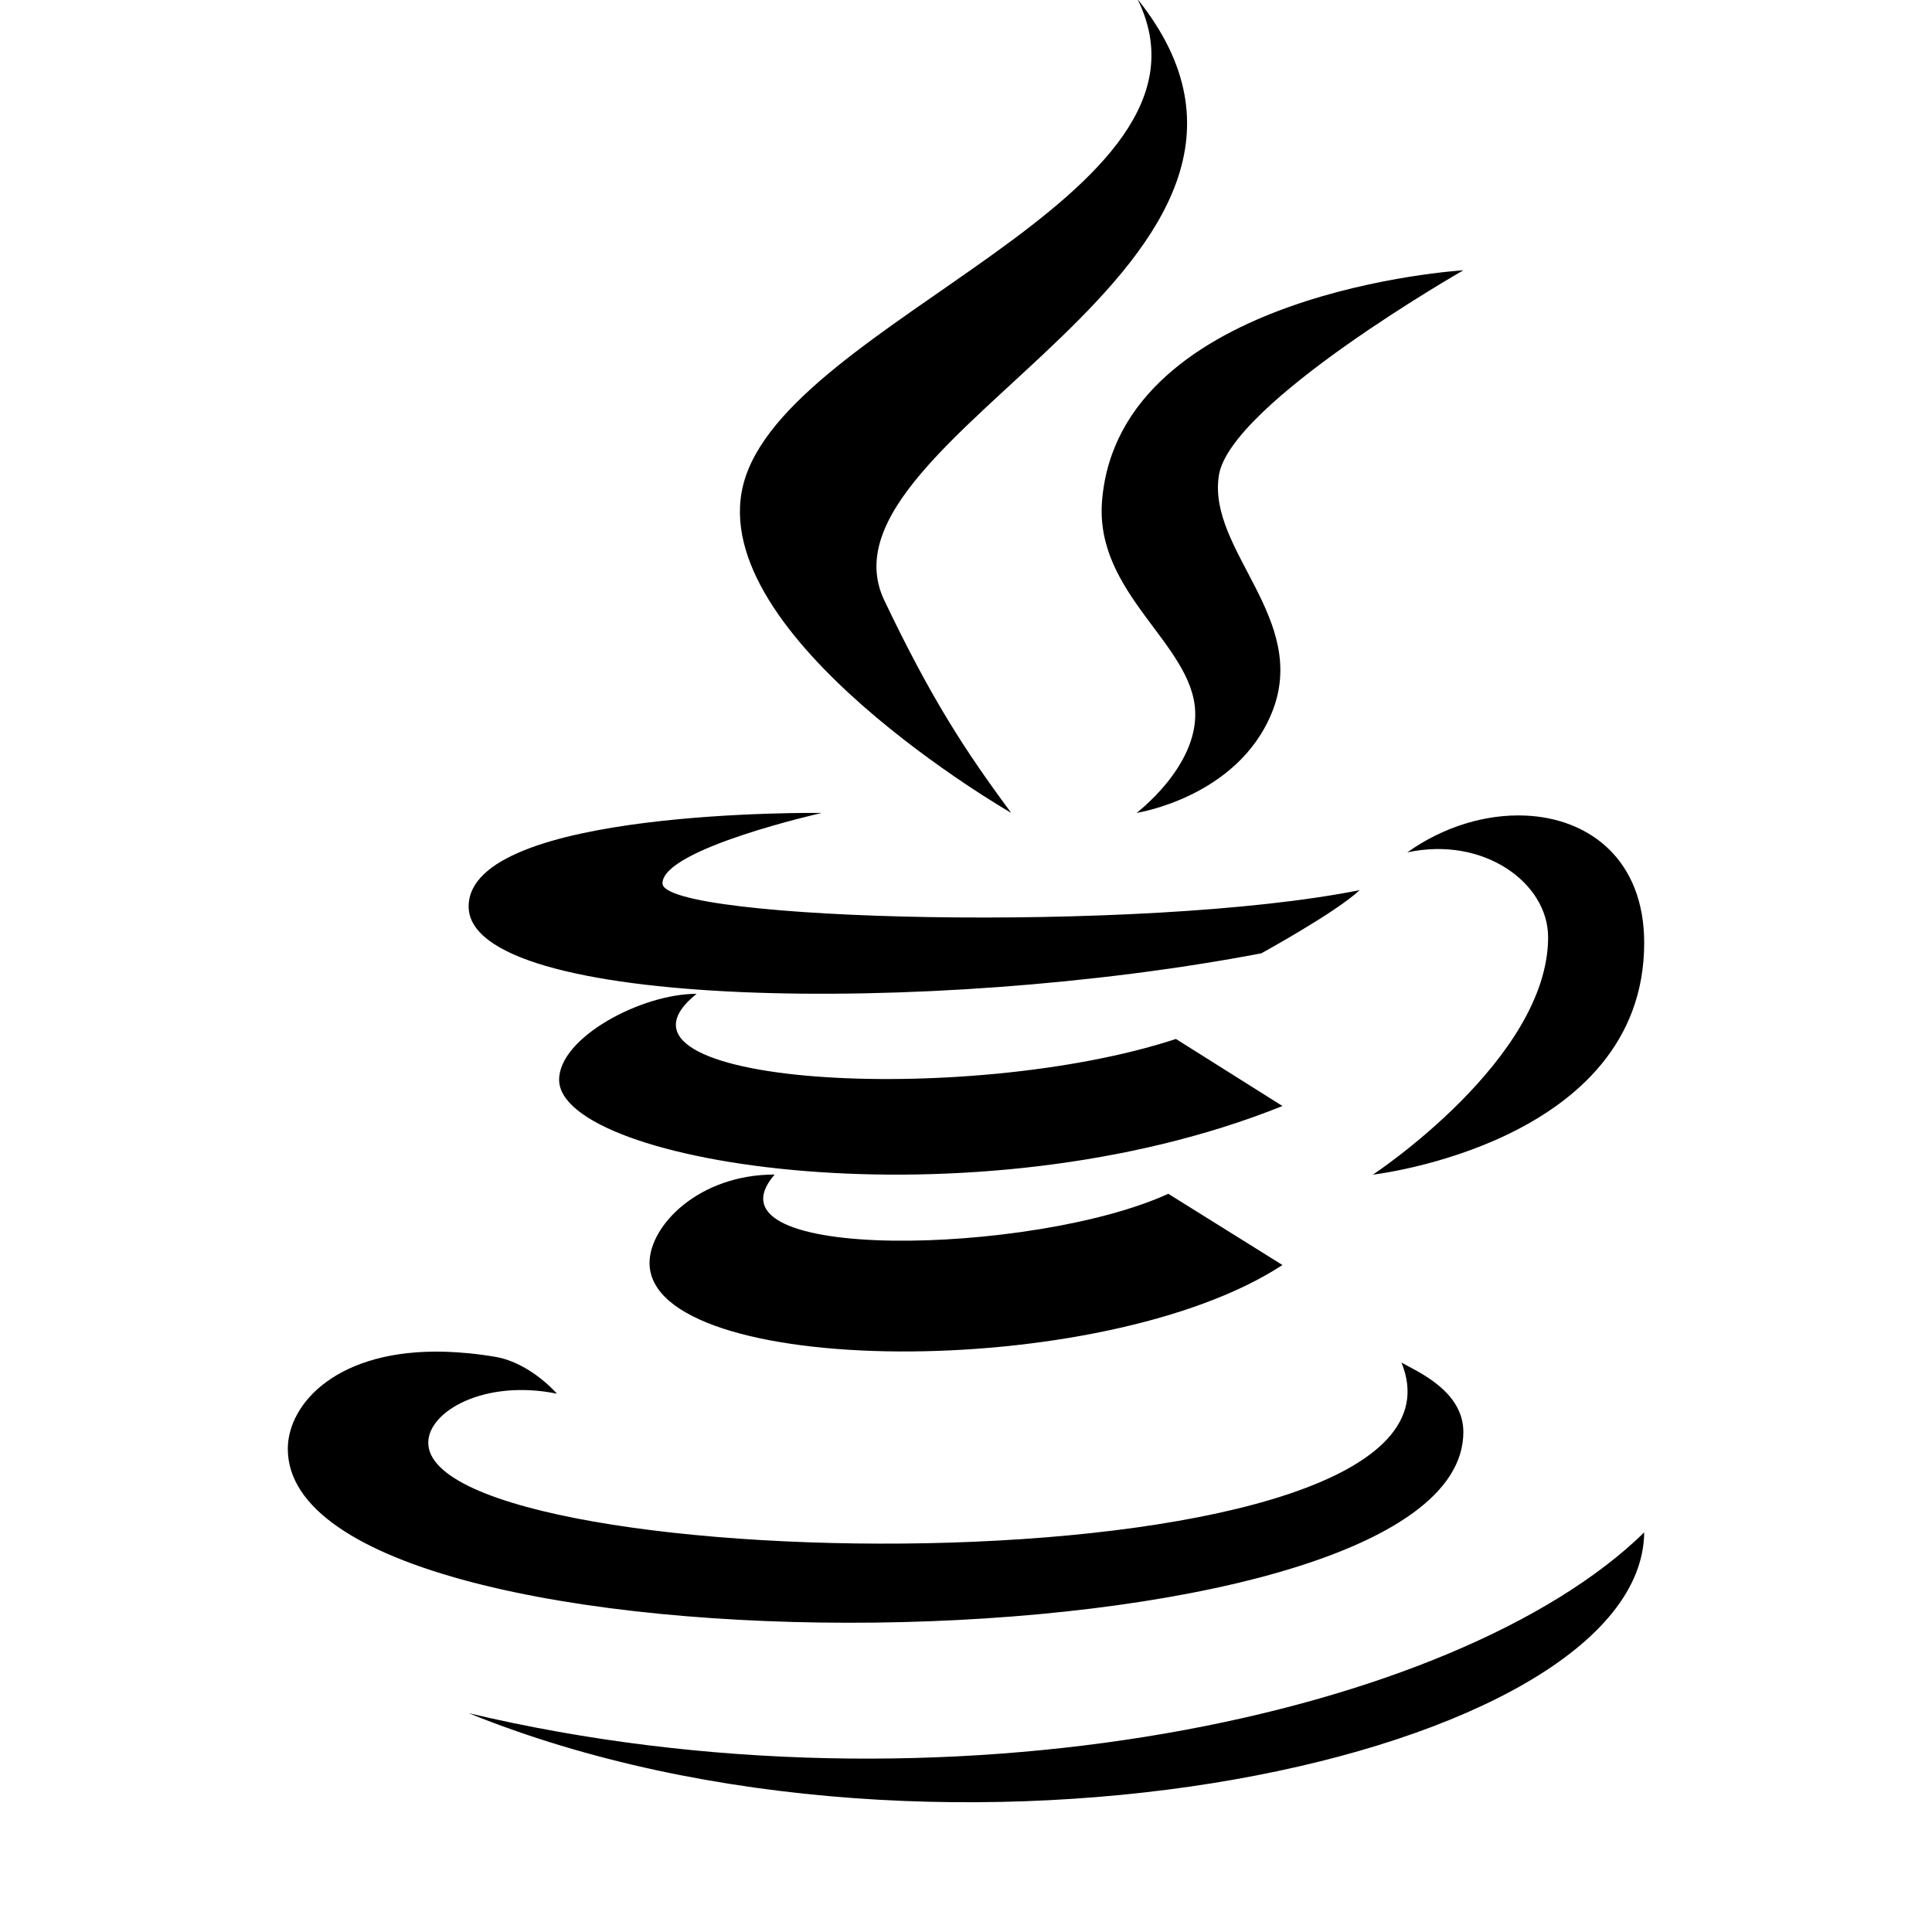
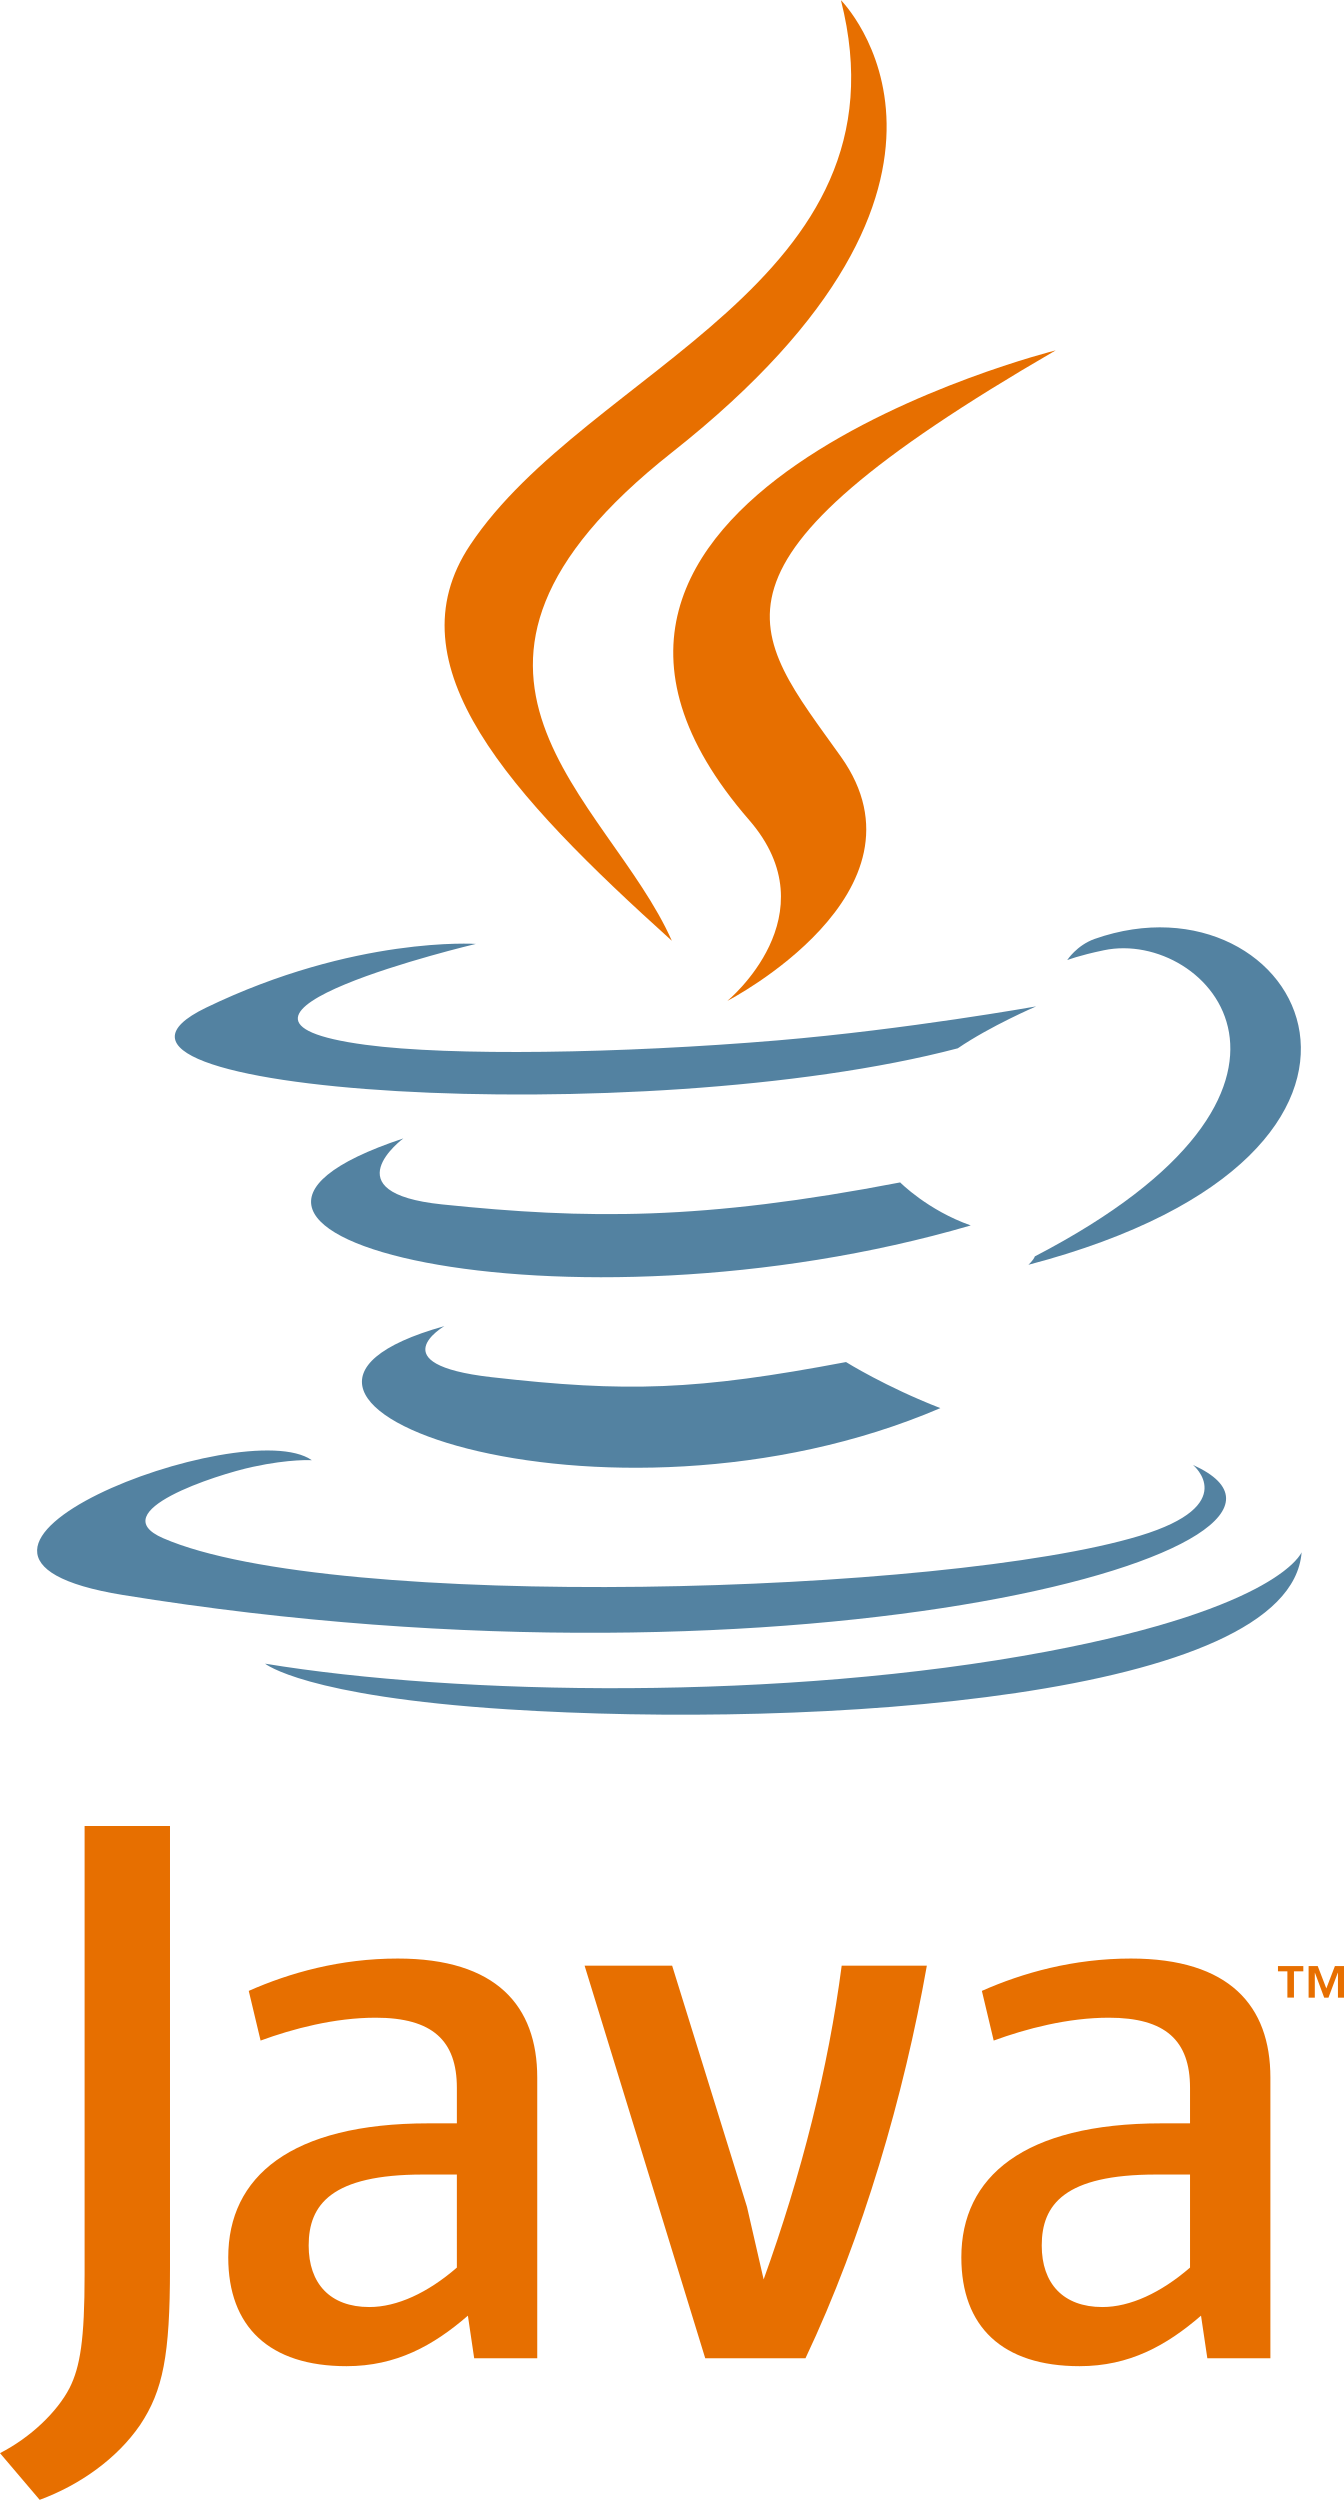
- <svg xmlns="http://www.w3.org/2000/svg" fill="#000000" viewBox="0 0 30 30" width="24px" height="24px">
-   <path d="M 17.662 -0.016 C 19.19 3.063 12.191 4.963 11.541 7.527 C 10.946 9.883 15.696 12.621 15.701 12.621 C 14.979 11.647 14.457 10.842 13.732 9.324 C 12.506 6.757 20.966 4.108 17.662 -0.016 z M 22.723 4.197 C 22.723 4.197 17.386 4.519 17.113 7.771 C 16.992 9.219 18.516 9.993 18.559 11.047 C 18.596 11.908 17.648 12.623 17.648 12.623 C 17.648 12.623 19.211 12.383 19.748 11.07 C 20.342 9.614 18.748 8.552 18.926 7.385 C 19.096 6.269 22.723 4.197 22.723 4.197 z M 12.762 12.623 C 12.762 12.623 7.277 12.55 7.277 14.076 C 7.276 15.671 14.458 15.783 19.586 14.803 C 19.586 14.803 20.749 14.165 21.113 13.822 C 17.753 14.495 10.287 14.301 10.287 13.717 C 10.287 13.179 12.762 12.623 12.762 12.623 z M 23.682 12.664 C 23.079 12.639 22.42 12.831 21.852 13.236 C 23.039 12.979 24.039 13.71 24.039 14.553 C 24.039 16.447 21.318 18.24 21.318 18.24 C 21.318 18.24 25.531 17.756 25.531 14.641 C 25.531 13.354 24.686 12.706 23.682 12.664 z M 10.816 15.432 C 9.958 15.431 8.682 16.112 8.682 16.766 C 8.682 18.082 15.136 19.096 19.914 17.174 L 18.26 16.133 C 15.021 17.196 9.048 16.855 10.816 15.432 z M 12.029 18.238 C 10.85 18.238 10.086 19.031 10.086 19.611 C 10.086 21.407 17.124 21.469 19.914 19.643 L 18.141 18.537 C 16.059 19.492 10.824 19.622 12.029 18.238 z M 6.92 20.99 C 5.239 20.938 4.469 21.796 4.469 22.498 C 4.469 26.228 22.723 26.049 22.723 22.236 C 22.723 21.603 22.018 21.302 21.762 21.158 C 23.252 24.803 6.65 24.553 6.65 22.402 C 6.65 21.912 7.529 21.413 8.648 21.641 C 8.648 21.641 8.238 21.164 7.697 21.07 C 7.42 21.022 7.16 20.998 6.92 20.99 z M 25.531 23.795 C 22.634 26.631 14.659 28.353 7.277 26.602 C 14.694 29.608 25.496 27.276 25.531 23.795 z" />
+ <svg xmlns="http://www.w3.org/2000/svg" width="1344" height="2500" viewBox="6.527 4.399 290.829 540.906">
+   <path d="M285.104 430.945h-2.037v-1.14h5.486v1.14h-2.025v5.688h-1.424v-5.688zm10.942.297h-.032l-2.02 5.393h-.924l-2.006-5.393h-.024v5.393h-1.343v-6.828h1.976l1.86 4.835 1.854-4.835h1.969v6.828h-1.311l.001-5.393z" fill="#e76f00" />
+   <path d="M102.681 291.324s-14.178 8.245 10.09 11.035c29.4 3.354 44.426 2.873 76.825-3.259 0 0 8.518 5.341 20.414 9.967-72.63 31.128-164.376-1.803-107.329-17.743M93.806 250.704s-15.902 11.771 8.384 14.283c31.406 3.24 56.208 3.505 99.125-4.759 0 0 5.937 6.018 15.271 9.309-87.815 25.678-185.624 2.025-122.78-18.833" fill="#5382a1" />
+   <path d="M168.625 181.799c17.896 20.604-4.701 39.146-4.701 39.146s45.439-23.458 24.571-52.833c-19.491-27.395-34.438-41.005 46.479-87.934.001-.001-127.013 31.721-66.349 101.621" fill="#e76f00" />
+   <path d="M264.684 321.369s10.492 8.646-11.555 15.333c-41.923 12.7-174.488 16.535-211.314.507-13.238-5.76 11.587-13.752 19.396-15.429 8.144-1.766 12.798-1.437 12.798-1.437-14.722-10.371-95.157 20.363-40.857 29.166 148.084 24.015 269.944-10.814 231.532-28.14M109.499 208.617s-67.431 16.016-23.879 21.832c18.389 2.462 55.047 1.905 89.192-.956 27.906-2.354 55.928-7.358 55.928-7.358s-9.84 4.214-16.959 9.074c-68.475 18.01-200.756 9.631-162.674-8.79 32.206-15.568 58.392-13.802 58.392-13.802M230.462 276.231c69.608-36.171 37.425-70.932 14.96-66.248-5.506 1.146-7.961 2.139-7.961 2.139s2.045-3.202 5.947-4.588c44.441-15.624 78.619 46.081-14.346 70.521 0 0 1.079-.962 1.4-1.824" fill="#5382a1" />
+   <path d="M188.495 4.399s38.55 38.562-36.563 97.862c-60.233 47.567-13.735 74.689-.025 105.678-35.158-31.723-60.96-59.647-43.65-85.637 25.406-38.151 95.792-56.648 80.238-117.903" fill="#e76f00" />
+   <path d="M116.339 374.246c66.815 4.277 169.417-2.373 171.846-33.987 0 0-4.67 11.984-55.219 21.503-57.027 10.731-127.364 9.479-169.081 2.601.002-.002 8.541 7.067 52.454 9.883" fill="#5382a1" />
+   <path d="M105.389 495.049c-6.303 5.467-12.96 8.536-18.934 8.536-8.527 0-13.134-5.113-13.134-13.314 0-8.871 4.937-15.357 24.739-15.357h7.328l.001 20.135m17.392 19.623V453.93c0-15.518-8.85-25.756-30.188-25.756-12.457 0-23.369 3.076-32.238 6.999l2.56 10.752c6.983-2.563 16.022-4.949 24.894-4.949 12.292 0 17.58 4.949 17.58 15.181v7.678h-6.135c-29.865 0-43.337 11.593-43.337 28.993 0 15.018 8.878 23.554 25.594 23.554 10.745 0 18.766-4.437 26.264-10.929l1.361 9.221 13.645-.002zM180.824 514.672h-21.691l-26.106-84.96h18.944l16.198 52.199 3.601 15.699c8.195-22.698 13.992-45.726 16.891-67.898h18.427c-4.938 27.976-13.822 58.684-26.264 84.96M264.038 495.049c-6.315 5.467-12.983 8.536-18.958 8.536-8.512 0-13.131-5.113-13.131-13.314 0-8.871 4.947-15.357 24.748-15.357h7.341v20.135m17.39 19.623V453.93c0-15.518-8.871-25.756-30.186-25.756-12.465 0-23.381 3.076-32.246 6.999l2.557 10.752c6.985-2.563 16.041-4.949 24.906-4.949 12.283 0 17.579 4.949 17.579 15.181v7.678h-6.146c-29.873 0-43.34 11.593-43.34 28.993 0 15.018 8.871 23.554 25.584 23.554 10.752 0 18.77-4.437 26.28-10.929l1.366 9.221 13.646-.002zM36.847 529.099c-4.958 7.239-12.966 12.966-21.733 16.206L6.527 535.2c6.673-3.424 12.396-8.954 15.055-14.104 2.3-4.581 3.252-10.485 3.252-24.604v-96.995h18.478v95.666c-.001 18.875-1.51 26.5-6.465 33.936" fill="#e76f00" />
</svg>
